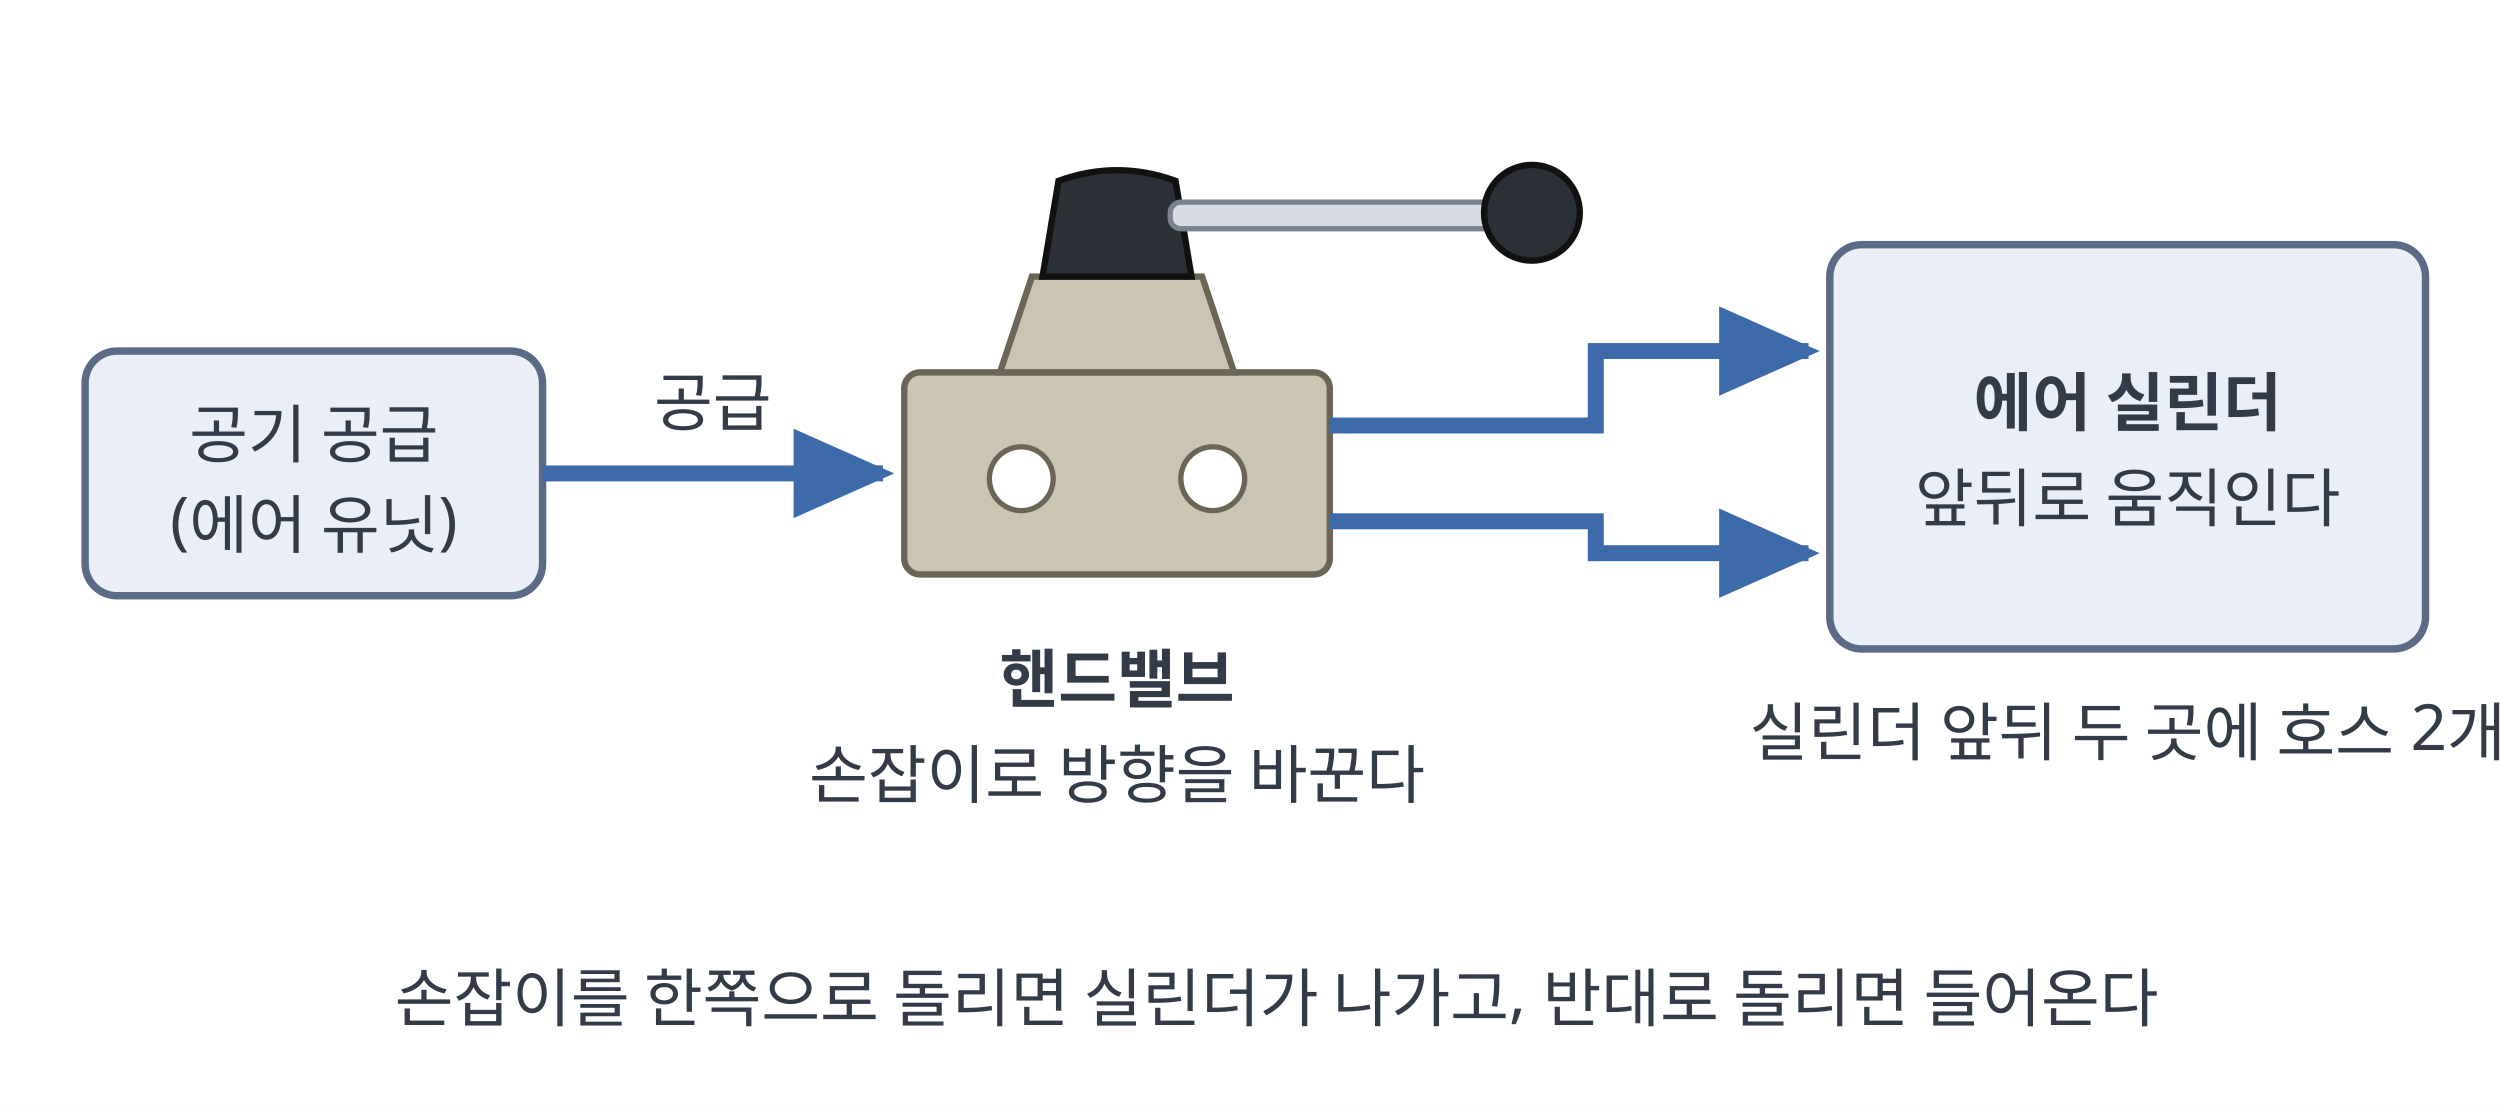
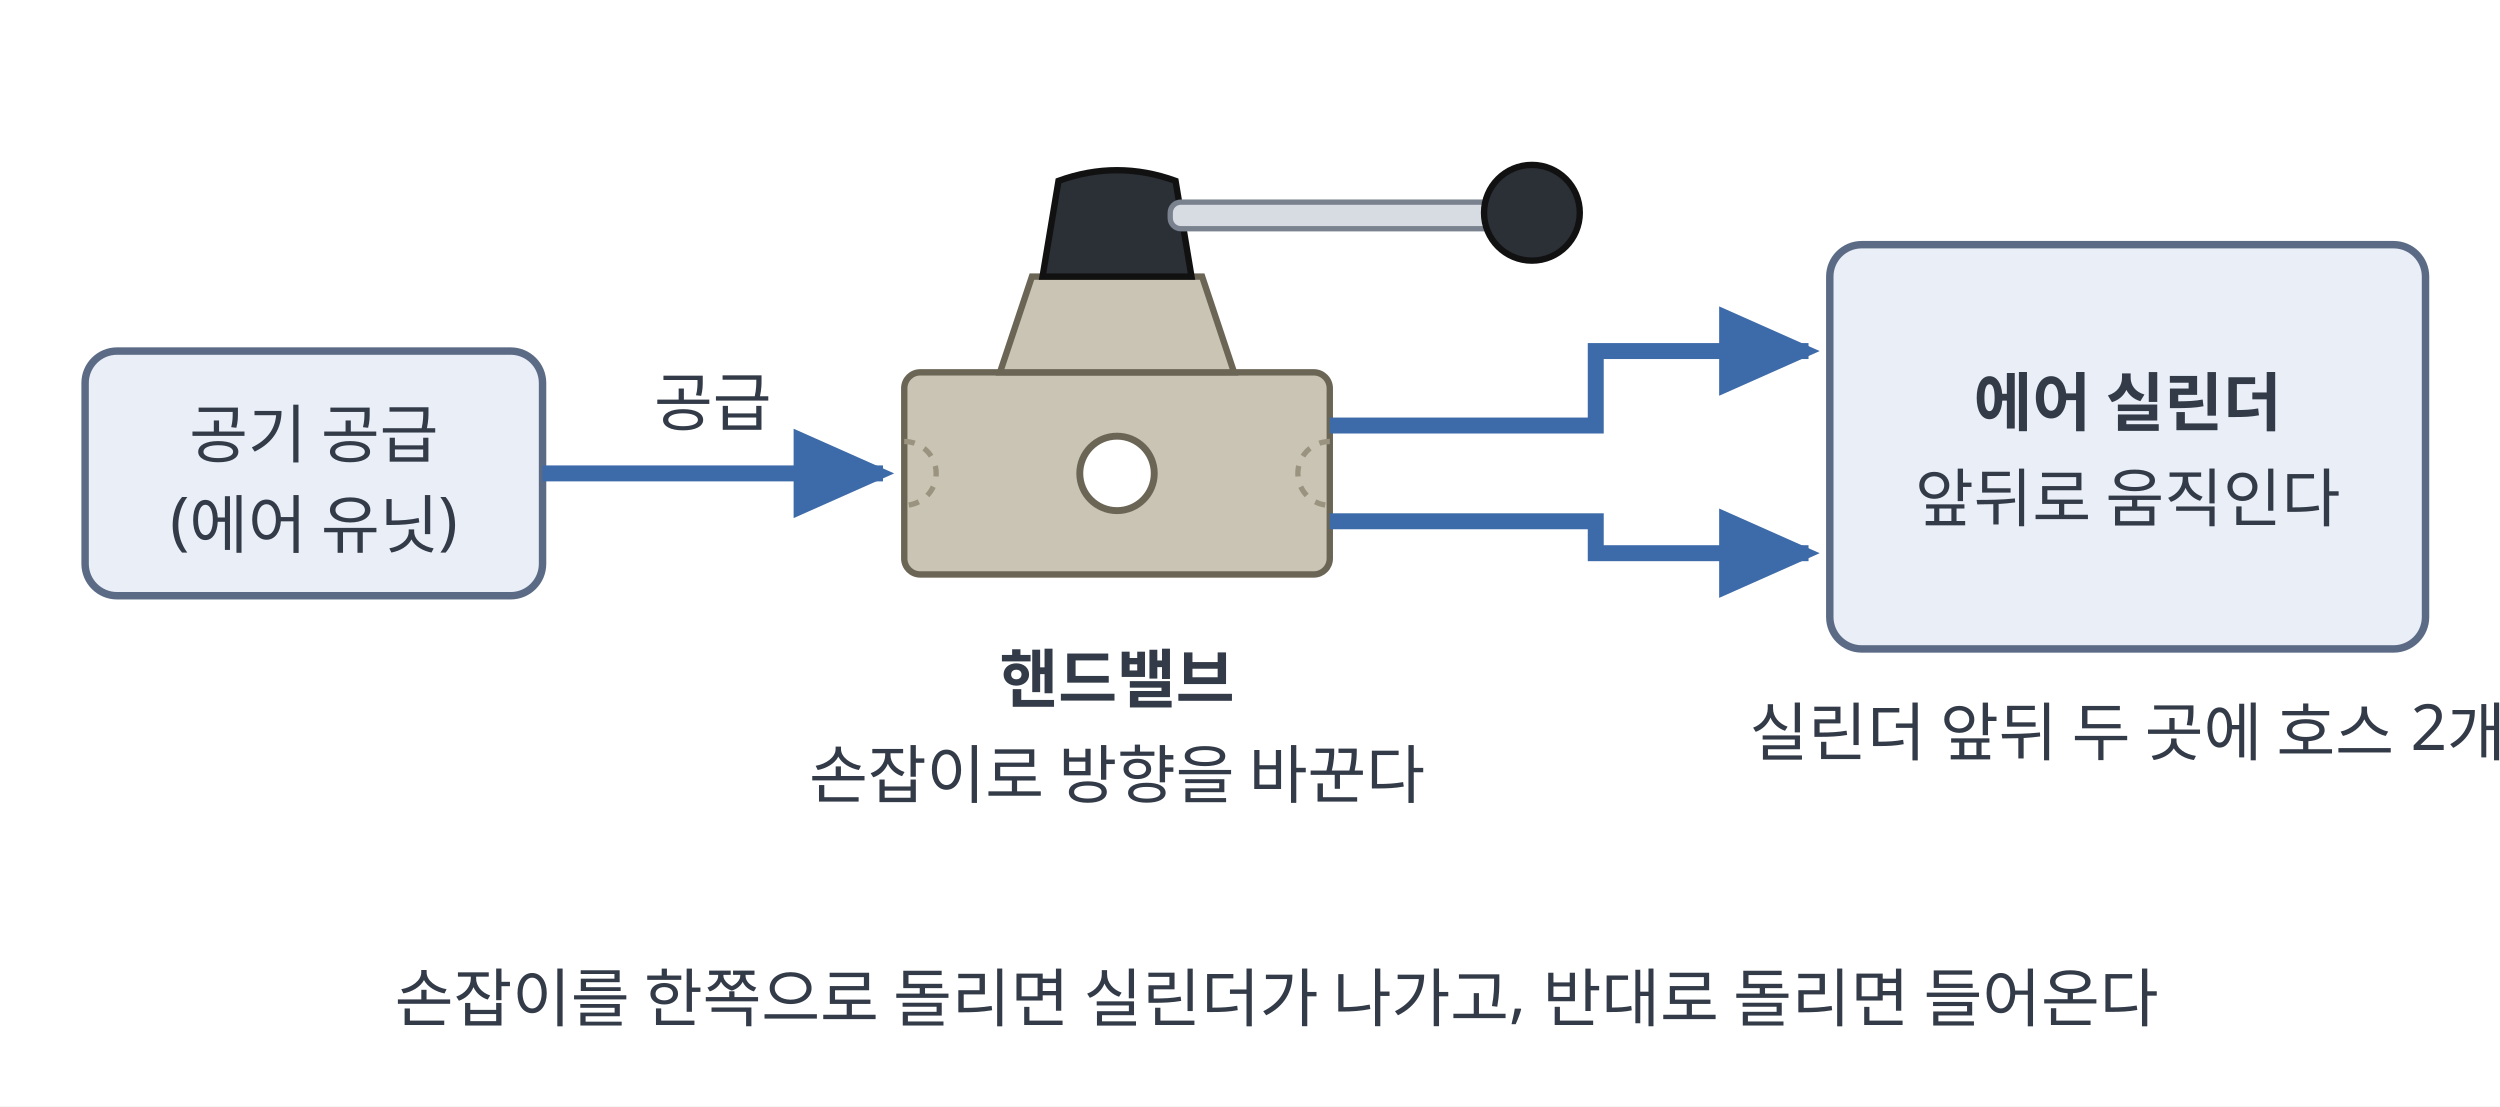
<svg xmlns="http://www.w3.org/2000/svg" viewBox="0 0 470 208" role="img">
  <rect width="470" height="208" fill="#fff" />
  <defs>
    <marker id="ar" viewBox="0 0 10 10" refX="8" refY="5" markerWidth="7" markerHeight="7" orient="auto">
      <path d="M0 1L9 5L0 9z" fill="#3d6aa8" />
    </marker>
  </defs>
  <rect x="16" y="66" width="86" height="46" rx="6" fill="#e9eef7" stroke="#5b6b85" stroke-width="1.4" />
  <text x="59" y="86" text-anchor="middle" font-family="Noto Sans KR,Malgun Gothic,sans-serif" font-size="12" fill="#333b48">공기 공급</text>
  <text x="59" y="102" text-anchor="middle" font-family="Noto Sans KR,Malgun Gothic,sans-serif" font-size="12" fill="#333b48">(에어 유닛)</text>
  <path d="M102 89 H166" fill="none" stroke="#3d6aa8" stroke-width="3" marker-end="url(#ar)" />
  <text x="134" y="80" text-anchor="middle" font-family="Noto Sans KR,Malgun Gothic,sans-serif" font-size="12" fill="#333b48">공급</text>
  <rect x="170" y="70.0" width="80.0" height="38.0" rx="3.0" fill="#c9c4b4" stroke="#6b6555" stroke-width="1.2" />
-   <circle cx="192.0" cy="90.0" r="6.0" fill="#fff" stroke="#6b6555" />
-   <circle cx="228.0" cy="90.0" r="6.0" fill="#fff" stroke="#6b6555" />
+   <circle cx="210.0" cy="89.0" r="7.0" fill="#fff" stroke="#6b6555" stroke-width="1.3" />
+   <path d="M170 83.0 a6.0 6.0 0 0 1 0 12.0 M250.0 83.0 a6.0 6.0 0 0 0 0 12.0" fill="none" stroke="#9a937f" stroke-width="1" stroke-dasharray="2 2" />
  <path d="M188.0 70.0 L194.0 52.0 L226.0 52.0 L232.0 70.0Z" fill="#c9c4b4" stroke="#6b6555" stroke-width="1.2" />
  <path d="M196.0 52.0 L199.0 34.0 Q210.0 30 221.0 34.0 L224.0 52.0Z" fill="#2b2f36" stroke="#111" stroke-width="1.2" />
  <rect x="220.0" y="38.0" width="62.0" height="5.0" rx="2.0" fill="#d7dbe2" stroke="#7a828f" stroke-width="1" />
  <circle cx="288.0" cy="40.0" r="9.0" fill="#2b2f36" stroke="#111" stroke-width="1.2" />
  <text x="210" y="132" text-anchor="middle" font-family="Noto Sans KR,Malgun Gothic,sans-serif" font-size="12" fill="#333b48" font-weight="700">핸드밸브</text>
  <text x="210" y="150" text-anchor="middle" font-family="Noto Sans KR,Malgun Gothic,sans-serif" font-size="12" fill="#333b48">손잡이로 방향을 바꾼다</text>
  <path d="M250 80 H300 V66 H340" fill="none" stroke="#3d6aa8" stroke-width="3" marker-end="url(#ar)" />
  <path d="M250 98 H300 V104 H340" fill="none" stroke="#3d6aa8" stroke-width="3" marker-end="url(#ar)" />
  <rect x="344" y="46" width="112" height="76" rx="6" fill="#e9eef7" stroke="#5b6b85" stroke-width="1.4" />
  <text x="400" y="80" text-anchor="middle" font-family="Noto Sans KR,Malgun Gothic,sans-serif" font-size="12" fill="#333b48" font-weight="700">에어 실린더</text>
  <text x="400" y="98" text-anchor="middle" font-family="Noto Sans KR,Malgun Gothic,sans-serif" font-size="12" fill="#333b48">앞뒤로 움직인다</text>
  <text x="400" y="142" text-anchor="middle" font-family="Noto Sans KR,Malgun Gothic,sans-serif" font-size="12" fill="#333b48">실린더 앞뒤 두 곳에 호스 2개</text>
  <text x="240" y="192" text-anchor="middle" font-family="Noto Sans KR,Malgun Gothic,sans-serif" font-size="12" fill="#333b48">손잡이를 한쪽으로 돌리면 실린더가 나가고, 반대로 돌리면 들어온다</text>
</svg>
